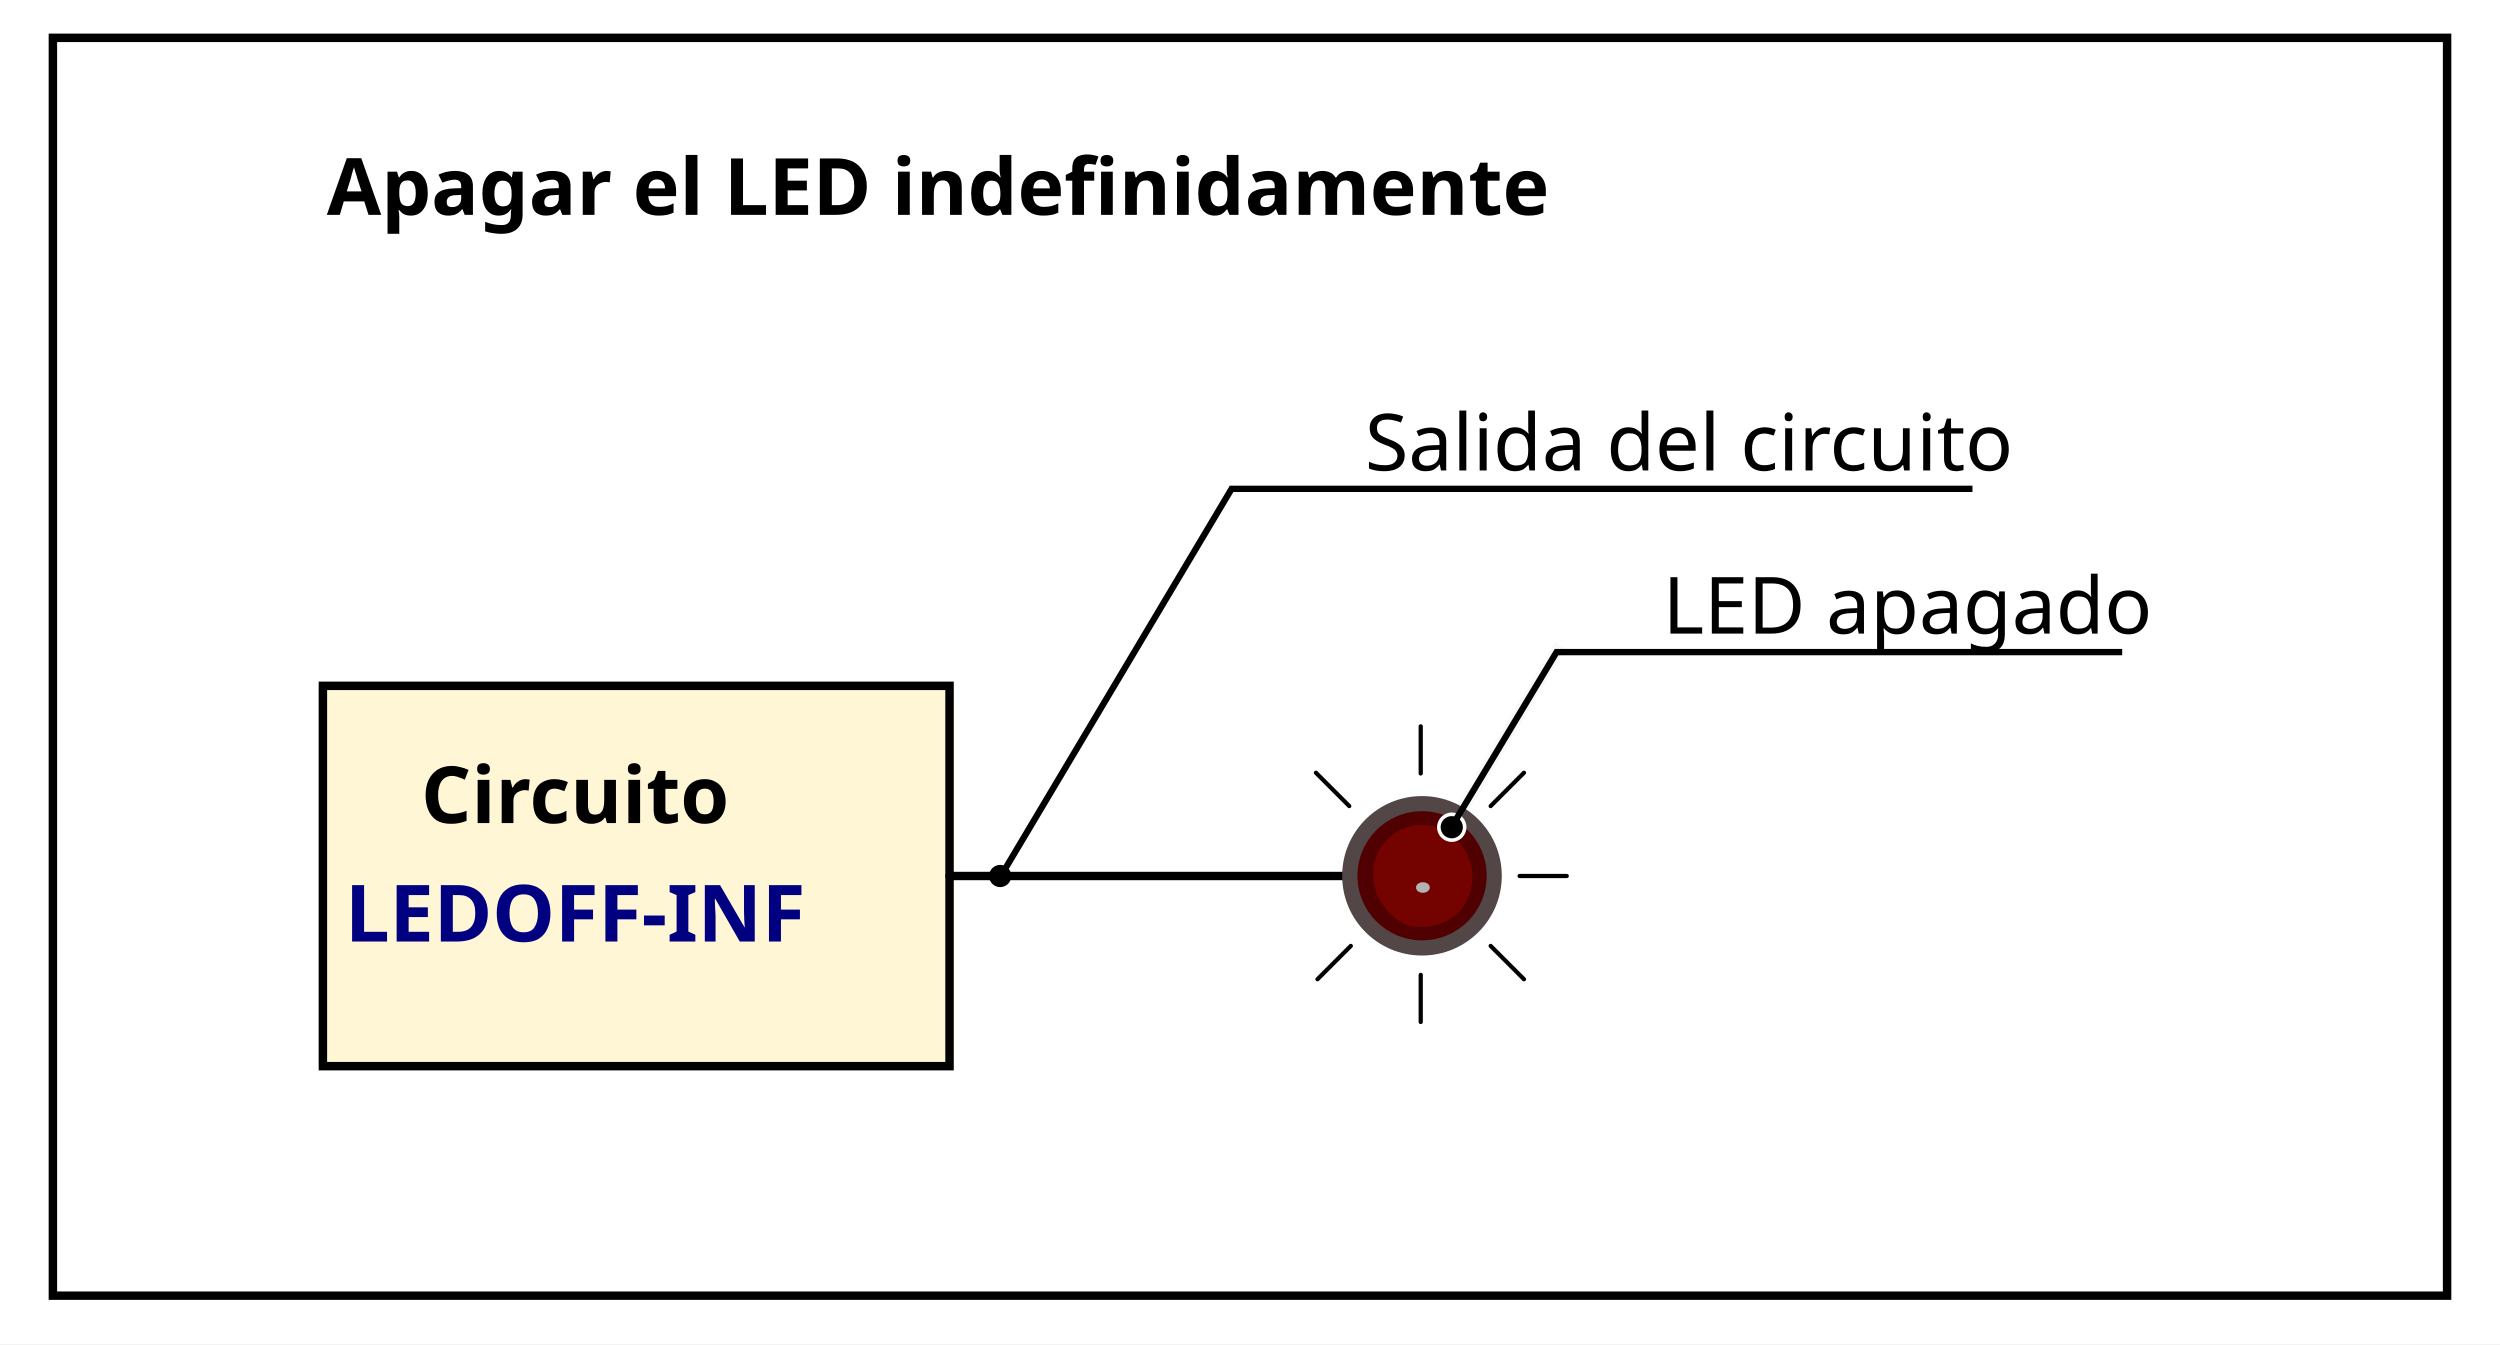
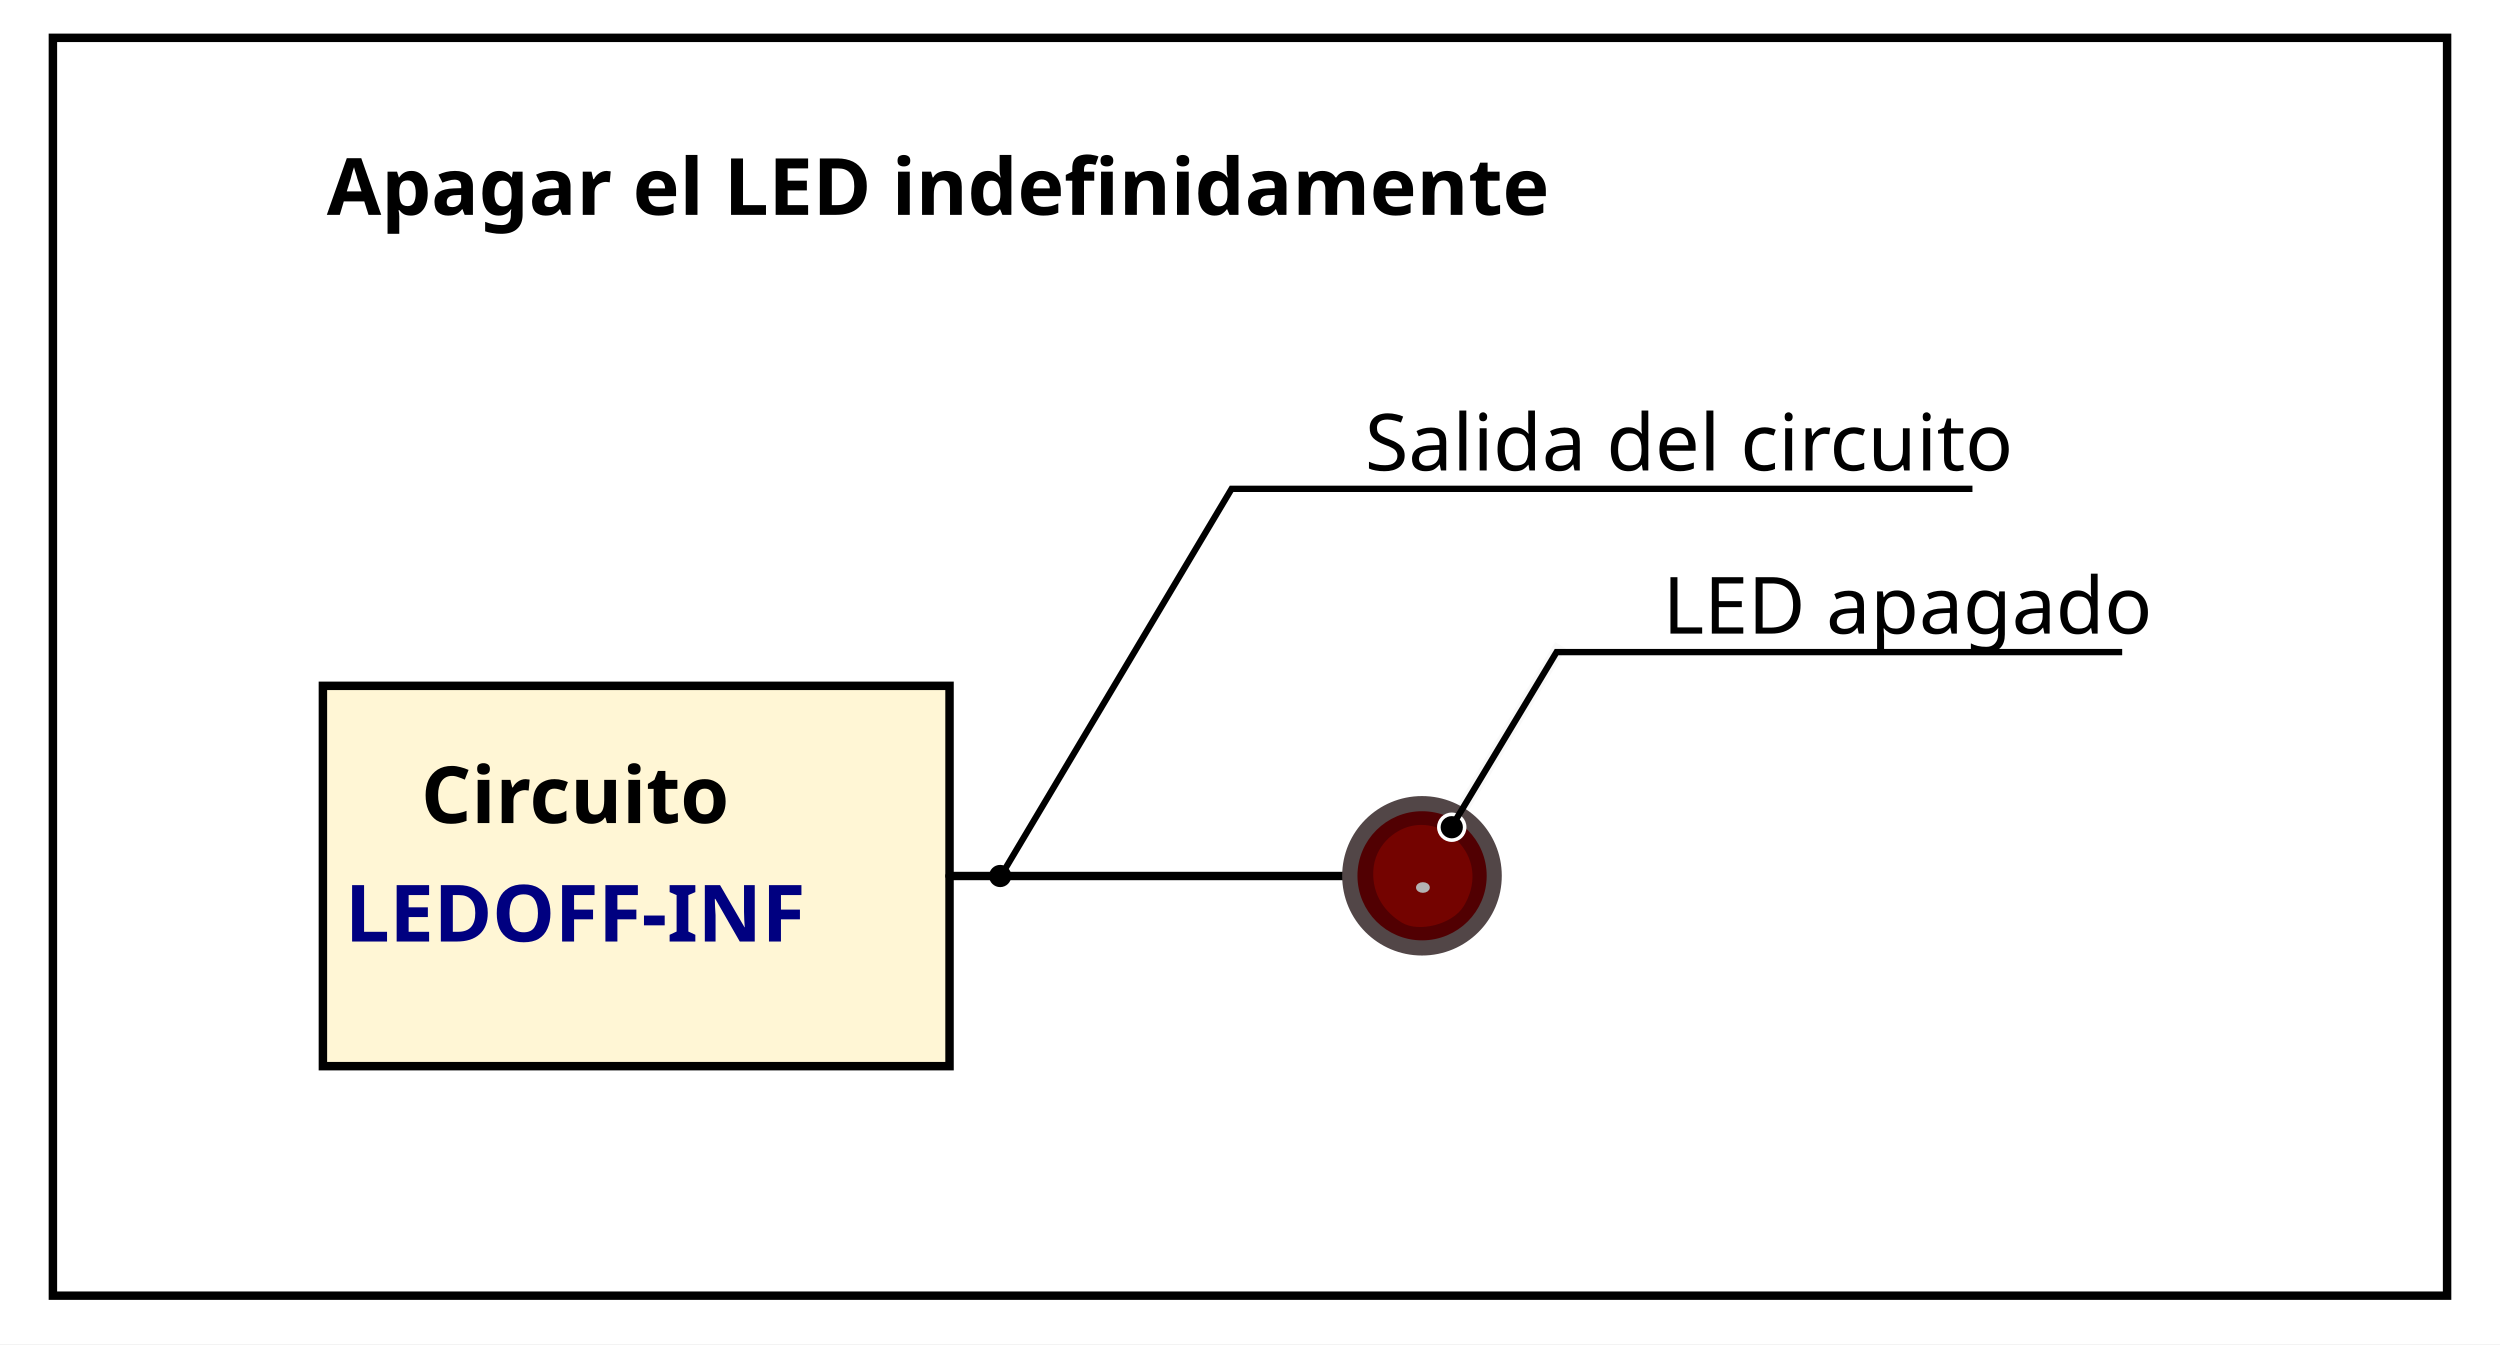
<svg xmlns="http://www.w3.org/2000/svg" width="156.482mm" height="84.135mm" viewBox="0 0 156.482 84.135" version="1.1" id="svg1">
  <defs id="defs1" />
-   <g id="layer2" transform="translate(-17.93784,-1.75862)">
+   <g id="layer2" transform="translate(-17.93784,-1.75862)" style="display:inline">
    <rect style="fill:#ffffff;stroke:none;stroke-width:0.529;stroke-linecap:round;stroke-dasharray:none;stroke-dashoffset:0;stroke-opacity:1" id="rect29" width="156.482" height="84.135" x="17.938" y="1.759" />
    <rect style="fill:#ffffff;stroke:#000000;stroke-width:0.529;stroke-linecap:round;stroke-dasharray:none;stroke-dashoffset:0;stroke-opacity:1" id="rect21" width="149.859" height="78.73" x="21.249" y="4.128" />
  </g>
  <g id="layer1" transform="translate(-17.93784,-1.75862)">
    <rect style="fill:#fff6d5;fill-opacity:1;stroke:#000000;stroke-width:0.529;stroke-linecap:round" id="rect6" width="39.223" height="23.807" x="38.149" y="44.687" />
    <path style="fill:#000000;stroke:#000000;stroke-width:0.529;stroke-linecap:round;stroke-dasharray:none;stroke-dashoffset:0;stroke-opacity:1" d="M 77.372,56.59 H 104.063" id="path2" />
    <text xml:space="preserve" style="font-size:4.939px;line-height:0.9;font-family:Ubuntu;-inkscape-font-specification:Ubuntu;text-align:center;writing-mode:lr-tb;direction:ltr;text-anchor:middle;fill:#000000;stroke:none;stroke-width:0.529;stroke-linecap:round;stroke-dasharray:none;stroke-dashoffset:0" x="57.152" y="53.276" id="text11">
      <tspan style="font-style:normal;font-variant:normal;font-weight:bold;font-stretch:normal;font-family:Ubuntu;-inkscape-font-specification:'Ubuntu Bold';text-align:center;text-anchor:middle;fill:#000000;stroke:none;stroke-width:0.529;stroke-dasharray:none" x="57.152" y="53.276" id="tspan5">Circuito</tspan>
    </text>
    <text xml:space="preserve" style="font-size:4.939px;line-height:0.9;font-family:Ubuntu;-inkscape-font-specification:Ubuntu;text-align:center;writing-mode:lr-tb;direction:ltr;text-anchor:middle;fill:#000080;stroke:none;stroke-width:0.529;stroke-linecap:round;stroke-dasharray:none;stroke-dashoffset:0" x="57.152" y="60.691" id="text6">
      <tspan style="font-style:normal;font-variant:normal;font-weight:bold;font-stretch:normal;font-family:Ubuntu;-inkscape-font-specification:'Ubuntu Bold';text-align:center;text-anchor:middle;fill:#000080;stroke:none;stroke-width:0.529;stroke-dasharray:none" x="57.152" y="60.691" id="tspan6">LEDOFF-INF</tspan>
    </text>
    <path style="fill:#f9f9f9;fill-opacity:1;stroke:#f9f9f9;stroke-width:0.794;stroke-linecap:butt;stroke-linejoin:miter;stroke-dasharray:none" d="m 109.04,53.108 6.582,-10.957" id="path28" />
-     <path style="fill:#fff6d5;fill-opacity:1;stroke:#000000;stroke-width:0.265;stroke-linecap:round;stroke-dasharray:none" d="M 106.865,50.171 V 47.223" id="path11" />
-     <path style="fill:#fff6d5;fill-opacity:1;stroke:#000000;stroke-width:0.265;stroke-linecap:round;stroke-dasharray:none" d="M 106.865,65.727 V 62.78" id="path16" />
-     <path style="fill:#fff6d5;fill-opacity:1;stroke:#000000;stroke-width:0.265;stroke-linecap:round;stroke-dasharray:none" d="m 113.055,56.59 h 2.948" id="path17" />
    <g id="g30" transform="translate(-31.58866,-64.9618)">
      <ellipse cy="121.539" cx="138.532" id="path878-3-6" style="display:inline;fill:#524647;fill-opacity:1;stroke:#524647;stroke-width:0.265;stroke-linecap:round;stroke-linejoin:round;stroke-miterlimit:4;stroke-dasharray:none" rx="4.863" ry="4.858" />
      <ellipse style="display:inline;fill:#510002;fill-opacity:1;stroke:#510002;stroke-width:0.265;stroke-linecap:round;stroke-linejoin:round;stroke-miterlimit:4;stroke-dasharray:none" id="path878-7" cx="138.538" cy="121.539" rx="3.912" ry="3.909" />
      <path style="display:inline;fill:#740300;fill-opacity:1;stroke:#740300;stroke-width:0.265px;stroke-linecap:butt;stroke-linejoin:miter;stroke-opacity:1" d="m 137.809,118.573 c -0.942,0.24 -2.108,1.15 -2.191,2.649 -0.083,1.499 0.745,2.534 1.721,3.134 0.976,0.6 3.029,0.105 3.693,-0.987 0.773,-1.272 0.697,-2.69 -0.208,-3.743 -0.905,-1.054 -2.072,-1.293 -3.015,-1.053 z" id="path895-5" />
      <ellipse style="display:inline;fill:#b3b3b3;fill-opacity:1;stroke:#b3b3b3;stroke-width:0.265;stroke-linecap:round;stroke-linejoin:round;stroke-miterlimit:4;stroke-dasharray:none" id="path897-3" cx="138.59" cy="122.272" rx="0.299" ry="0.201" />
    </g>
-     <path style="fill:#fff6d5;fill-opacity:1;stroke:#000000;stroke-width:0.265;stroke-linecap:round;stroke-dasharray:none" d="m 111.242,52.213 2.084,-2.084" id="path18" />
-     <path style="fill:#fff6d5;fill-opacity:1;stroke:#000000;stroke-width:0.265;stroke-linecap:round;stroke-dasharray:none" d="m 111.242,60.967 2.084,2.084" id="path19" />
-     <path style="fill:#fff6d5;fill-opacity:1;stroke:#000000;stroke-width:0.265;stroke-linecap:round;stroke-dasharray:none" d="m 100.307,50.129 2.084,2.084" id="path26" />
-     <path style="fill:#fff6d5;fill-opacity:1;stroke:#000000;stroke-width:0.265;stroke-linecap:round;stroke-dasharray:none" d="M 100.404,63.051 102.488,60.967" id="path27" />
    <text xml:space="preserve" style="font-style:normal;font-variant:normal;font-weight:normal;font-stretch:normal;font-size:4.939px;line-height:0.9;font-family:Ubuntu;-inkscape-font-specification:Ubuntu;text-align:start;writing-mode:lr-tb;direction:ltr;text-anchor:start;fill:#000000;fill-opacity:1;stroke:none;stroke-width:0.397;stroke-linecap:butt;stroke-linejoin:miter;stroke-dasharray:none" x="122.011" y="41.418" id="text57">
      <tspan id="tspan57" style="fill:#000000;stroke-width:0.397" x="122.011" y="41.418">LED apagado</tspan>
    </text>
    <circle style="fill:#ffffff;fill-opacity:1;stroke:none;stroke-width:0.397;stroke-linecap:butt;stroke-linejoin:miter;stroke-dasharray:none" id="circle27" cx="108.807" cy="53.537" r="0.92" />
    <circle style="fill:#000000;fill-opacity:1;stroke:none;stroke-width:0.397;stroke-linecap:butt;stroke-linejoin:miter;stroke-dasharray:none" id="circle57" cx="108.807" cy="53.537" r="0.696" />
    <path style="fill:none;fill-opacity:1;stroke:#000000;stroke-width:0.397;stroke-linecap:butt;stroke-linejoin:miter;stroke-dasharray:none" d="m 108.785,53.533 6.582,-10.957 h 35.404" id="path57" />
    <circle style="fill:#000000;fill-opacity:1;stroke:none;stroke-width:0.397;stroke-linecap:butt;stroke-linejoin:miter;stroke-dasharray:none" id="circle28" cx="80.542" cy="56.59" r="0.696" />
    <path style="fill:none;fill-opacity:1;stroke:#000000;stroke-width:0.397;stroke-linecap:butt;stroke-linejoin:miter;stroke-dasharray:none" d="M 80.581,56.598 95.026,32.356 H 141.399" id="path29" />
    <text xml:space="preserve" style="font-style:normal;font-variant:normal;font-weight:normal;font-stretch:normal;font-size:4.939px;line-height:0.9;font-family:Ubuntu;-inkscape-font-specification:Ubuntu;text-align:start;writing-mode:lr-tb;direction:ltr;text-anchor:start;fill:#000000;fill-opacity:1;stroke:none;stroke-width:0.397;stroke-linecap:butt;stroke-linejoin:miter;stroke-dasharray:none" x="103.375" y="31.208" id="text29">
      <tspan id="tspan29" style="fill:#000000;stroke-width:0.397" x="103.375" y="31.208">Salida del circuito</tspan>
    </text>
    <text xml:space="preserve" style="font-style:normal;font-variant:normal;font-weight:normal;font-stretch:normal;font-size:4.939px;line-height:0.9;font-family:Ubuntu;-inkscape-font-specification:Ubuntu;text-align:start;writing-mode:lr-tb;direction:ltr;text-anchor:start;fill:#000000;fill-opacity:1;stroke:none;stroke-width:0.397;stroke-linecap:butt;stroke-linejoin:miter;stroke-dasharray:none" x="38.394" y="15.206" id="text30">
      <tspan id="tspan30" style="font-style:normal;font-variant:normal;font-weight:bold;font-stretch:normal;font-family:Ubuntu;-inkscape-font-specification:'Ubuntu Bold';fill:#000000;stroke-width:0.397" x="38.394" y="15.206">Apagar el LED indefinidamente</tspan>
    </text>
  </g>
</svg>
